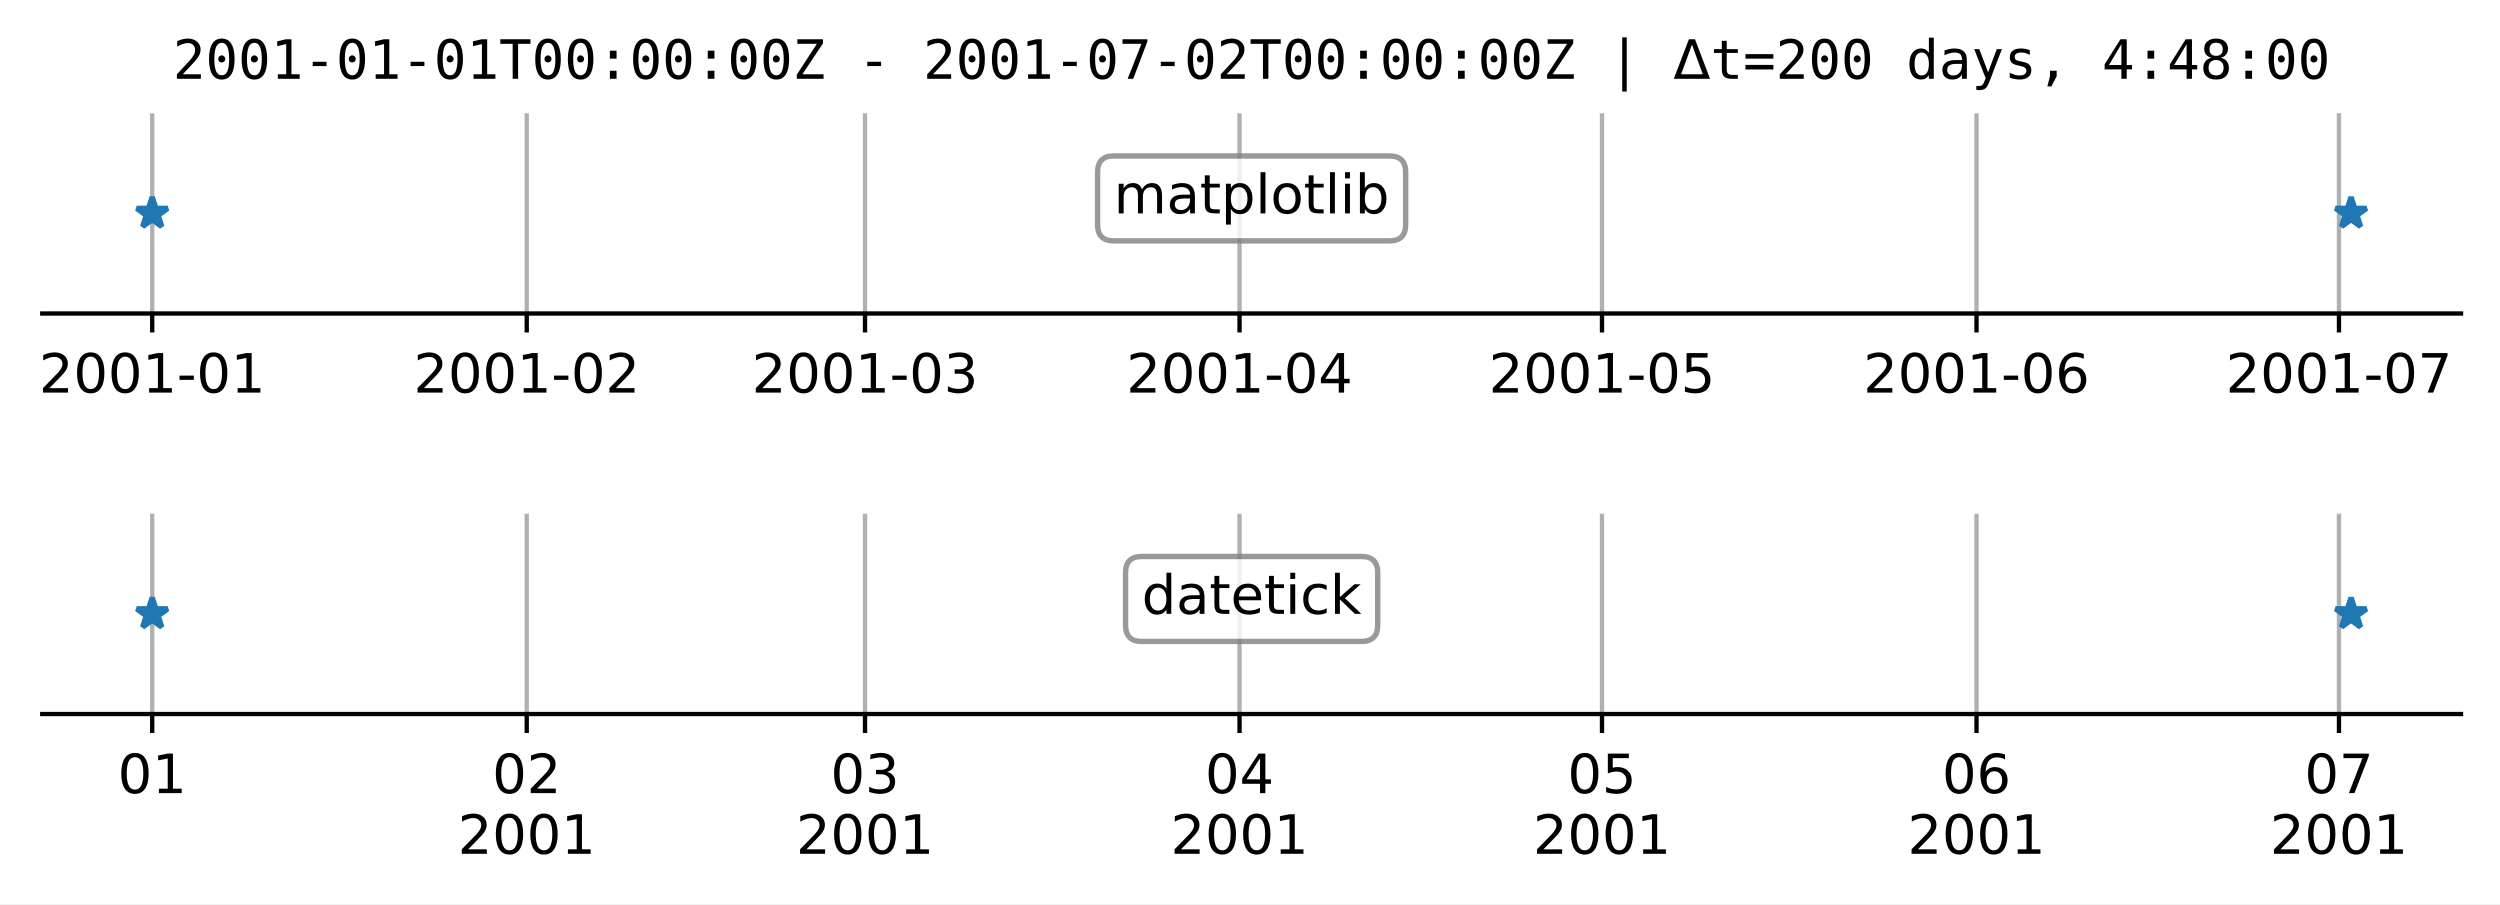
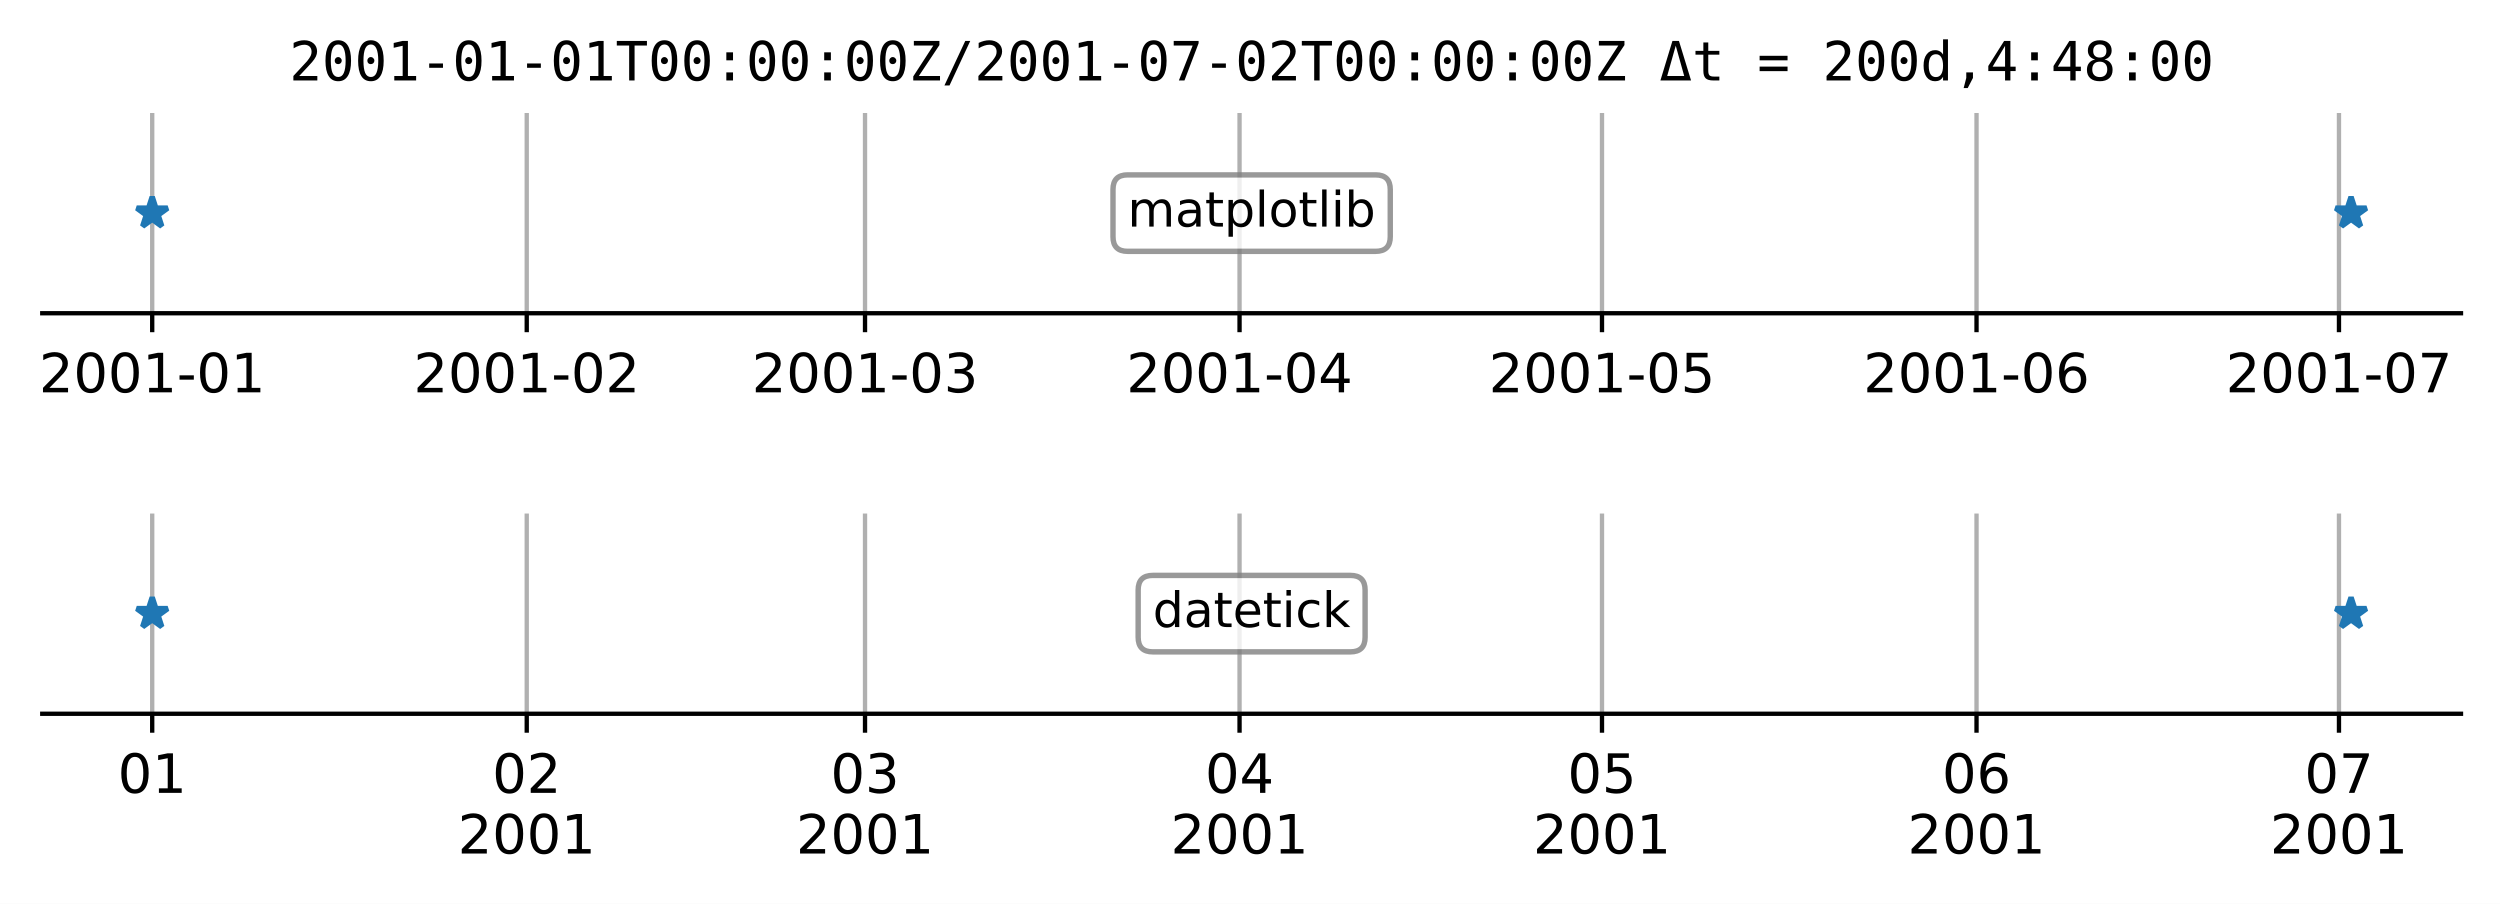
- <svg xmlns="http://www.w3.org/2000/svg" xmlns:xlink="http://www.w3.org/1999/xlink" width="461.4pt" height="166.856pt" viewBox="0 0 461.4 166.856" version="1.1">
+ <svg xmlns="http://www.w3.org/2000/svg" xmlns:xlink="http://www.w3.org/1999/xlink" width="461.4pt" height="166.808pt" viewBox="0 0 461.4 166.808" version="1.1">
  <defs>
    <style type="text/css">*{stroke-linejoin: round; stroke-linecap: butt}</style>
  </defs>
  <g id="figure_1">
    <g id="patch_1">
-       <path d="M 0 166.856  L 461.4 166.856  L 461.4 0  L 0 0  z " style="fill: #ffffff" />
+       <path d="M 0 166.808  L 461.4 166.808  L 461.4 0  L 0 0  z " style="fill: #ffffff" />
    </g>
    <g id="axes_1">
      <g id="patch_2">
-         <path d="M 7.8 57.86  L 454.2 57.86  L 454.2 20.9  L 7.8 20.9  z " style="fill: #ffffff" />
+         <path d="M 7.8 57.812  L 454.2 57.812  L 454.2 20.852  L 7.8 20.852  z " style="fill: #ffffff" />
      </g>
      <g id="matplotlib.axis_1">
        <g id="xtick_1">
          <g id="line2d_1">
-             <path d="M 28.091 57.86  L 28.091 20.9  " clip-path="url(#p3d9eb9dfe7)" style="fill: none; stroke: #b0b0b0; stroke-width: 0.8; stroke-linecap: square" />
+             <path d="M 28.091 57.812  L 28.091 20.852  " clip-path="url(#p32a5bab598)" style="fill: none; stroke: #b0b0b0; stroke-width: 0.8; stroke-linecap: square" />
          </g>
          <g id="line2d_2">
            <defs>
-               <path id="mf62e8f9063" d="M 0 0  L 0 3.5  " style="stroke: #000000; stroke-width: 0.8" />
+               <path id="m20315b786c" d="M 0 0  L 0 3.5  " style="stroke: #000000; stroke-width: 0.8" />
            </defs>
            <g>
-               <use xlink:href="#mf62e8f9063" x="28.091" y="57.86" style="stroke: #000000; stroke-width: 0.8" />
+               <use xlink:href="#m20315b786c" x="28.091" y="57.812" style="stroke: #000000; stroke-width: 0.8" />
            </g>
          </g>
          <g id="text_1">
-             <text style="font-size: 10px; font-family: 'DejaVu Sans', 'Bitstream Vera Sans', 'Computer Modern Sans Serif', 'Lucida Grande', 'Verdana', 'Geneva', 'Lucid', 'Arial', 'Helvetica', 'Avant Garde', sans-serif; text-anchor: middle" x="28.091" y="72.458" transform="rotate(-0 28.09141 72.45844)">2001-01</text>
+             <text style="font-size: 10px; font-family: 'DejaVu Sans', 'Bitstream Vera Sans', 'Computer Modern Sans Serif', 'Lucida Grande', 'Verdana', 'Geneva', 'Lucid', 'Arial', 'Helvetica', 'Avant Garde', sans-serif; text-anchor: middle" x="28.091" y="72.41" transform="rotate(-0 28.09141 72.41)">2001-01</text>
          </g>
        </g>
        <g id="xtick_2">
          <g id="line2d_3">
-             <path d="M 97.214 57.86  L 97.214 20.9  " clip-path="url(#p3d9eb9dfe7)" style="fill: none; stroke: #b0b0b0; stroke-width: 0.8; stroke-linecap: square" />
+             <path d="M 97.214 57.812  L 97.214 20.852  " clip-path="url(#p32a5bab598)" style="fill: none; stroke: #b0b0b0; stroke-width: 0.8; stroke-linecap: square" />
          </g>
          <g id="line2d_4">
            <g>
-               <use xlink:href="#mf62e8f9063" x="97.214" y="57.86" style="stroke: #000000; stroke-width: 0.8" />
+               <use xlink:href="#m20315b786c" x="97.214" y="57.812" style="stroke: #000000; stroke-width: 0.8" />
            </g>
          </g>
          <g id="text_2">
-             <text style="font-size: 10px; font-family: 'DejaVu Sans', 'Bitstream Vera Sans', 'Computer Modern Sans Serif', 'Lucida Grande', 'Verdana', 'Geneva', 'Lucid', 'Arial', 'Helvetica', 'Avant Garde', sans-serif; text-anchor: middle" x="97.214" y="72.458" transform="rotate(-0 97.21428 72.45844)">2001-02</text>
+             <text style="font-size: 10px; font-family: 'DejaVu Sans', 'Bitstream Vera Sans', 'Computer Modern Sans Serif', 'Lucida Grande', 'Verdana', 'Geneva', 'Lucid', 'Arial', 'Helvetica', 'Avant Garde', sans-serif; text-anchor: middle" x="97.214" y="72.41" transform="rotate(-0 97.21428 72.41)">2001-02</text>
          </g>
        </g>
        <g id="xtick_3">
          <g id="line2d_5">
-             <path d="M 159.648 57.86  L 159.648 20.9  " clip-path="url(#p3d9eb9dfe7)" style="fill: none; stroke: #b0b0b0; stroke-width: 0.8; stroke-linecap: square" />
+             <path d="M 159.648 57.812  L 159.648 20.852  " clip-path="url(#p32a5bab598)" style="fill: none; stroke: #b0b0b0; stroke-width: 0.8; stroke-linecap: square" />
          </g>
          <g id="line2d_6">
            <g>
-               <use xlink:href="#mf62e8f9063" x="159.648" y="57.86" style="stroke: #000000; stroke-width: 0.8" />
+               <use xlink:href="#m20315b786c" x="159.648" y="57.812" style="stroke: #000000; stroke-width: 0.8" />
            </g>
          </g>
          <g id="text_3">
-             <text style="font-size: 10px; font-family: 'DejaVu Sans', 'Bitstream Vera Sans', 'Computer Modern Sans Serif', 'Lucida Grande', 'Verdana', 'Geneva', 'Lucid', 'Arial', 'Helvetica', 'Avant Garde', sans-serif; text-anchor: middle" x="159.648" y="72.458" transform="rotate(-0 159.6479 72.45844)">2001-03</text>
+             <text style="font-size: 10px; font-family: 'DejaVu Sans', 'Bitstream Vera Sans', 'Computer Modern Sans Serif', 'Lucida Grande', 'Verdana', 'Geneva', 'Lucid', 'Arial', 'Helvetica', 'Avant Garde', sans-serif; text-anchor: middle" x="159.648" y="72.41" transform="rotate(-0 159.6479 72.41)">2001-03</text>
          </g>
        </g>
        <g id="xtick_4">
          <g id="line2d_7">
-             <path d="M 228.771 57.86  L 228.771 20.9  " clip-path="url(#p3d9eb9dfe7)" style="fill: none; stroke: #b0b0b0; stroke-width: 0.8; stroke-linecap: square" />
+             <path d="M 228.771 57.812  L 228.771 20.852  " clip-path="url(#p32a5bab598)" style="fill: none; stroke: #b0b0b0; stroke-width: 0.8; stroke-linecap: square" />
          </g>
          <g id="line2d_8">
            <g>
-               <use xlink:href="#mf62e8f9063" x="228.771" y="57.86" style="stroke: #000000; stroke-width: 0.8" />
+               <use xlink:href="#m20315b786c" x="228.771" y="57.812" style="stroke: #000000; stroke-width: 0.8" />
            </g>
          </g>
          <g id="text_4">
-             <text style="font-size: 10px; font-family: 'DejaVu Sans', 'Bitstream Vera Sans', 'Computer Modern Sans Serif', 'Lucida Grande', 'Verdana', 'Geneva', 'Lucid', 'Arial', 'Helvetica', 'Avant Garde', sans-serif; text-anchor: middle" x="228.771" y="72.458" transform="rotate(-0 228.7707 72.45844)">2001-04</text>
+             <text style="font-size: 10px; font-family: 'DejaVu Sans', 'Bitstream Vera Sans', 'Computer Modern Sans Serif', 'Lucida Grande', 'Verdana', 'Geneva', 'Lucid', 'Arial', 'Helvetica', 'Avant Garde', sans-serif; text-anchor: middle" x="228.771" y="72.41" transform="rotate(-0 228.7707 72.41)">2001-04</text>
          </g>
        </g>
        <g id="xtick_5">
          <g id="line2d_9">
-             <path d="M 295.664 57.86  L 295.664 20.9  " clip-path="url(#p3d9eb9dfe7)" style="fill: none; stroke: #b0b0b0; stroke-width: 0.8; stroke-linecap: square" />
+             <path d="M 295.664 57.812  L 295.664 20.852  " clip-path="url(#p32a5bab598)" style="fill: none; stroke: #b0b0b0; stroke-width: 0.8; stroke-linecap: square" />
          </g>
          <g id="line2d_10">
            <g>
-               <use xlink:href="#mf62e8f9063" x="295.664" y="57.86" style="stroke: #000000; stroke-width: 0.8" />
+               <use xlink:href="#m20315b786c" x="295.664" y="57.812" style="stroke: #000000; stroke-width: 0.8" />
            </g>
          </g>
          <g id="text_5">
-             <text style="font-size: 10px; font-family: 'DejaVu Sans', 'Bitstream Vera Sans', 'Computer Modern Sans Serif', 'Lucida Grande', 'Verdana', 'Geneva', 'Lucid', 'Arial', 'Helvetica', 'Avant Garde', sans-serif; text-anchor: middle" x="295.664" y="72.458" transform="rotate(-0 295.6638 72.45844)">2001-05</text>
+             <text style="font-size: 10px; font-family: 'DejaVu Sans', 'Bitstream Vera Sans', 'Computer Modern Sans Serif', 'Lucida Grande', 'Verdana', 'Geneva', 'Lucid', 'Arial', 'Helvetica', 'Avant Garde', sans-serif; text-anchor: middle" x="295.664" y="72.41" transform="rotate(-0 295.6638 72.41)">2001-05</text>
          </g>
        </g>
        <g id="xtick_6">
          <g id="line2d_11">
-             <path d="M 364.787 57.86  L 364.787 20.9  " clip-path="url(#p3d9eb9dfe7)" style="fill: none; stroke: #b0b0b0; stroke-width: 0.8; stroke-linecap: square" />
+             <path d="M 364.787 57.812  L 364.787 20.852  " clip-path="url(#p32a5bab598)" style="fill: none; stroke: #b0b0b0; stroke-width: 0.8; stroke-linecap: square" />
          </g>
          <g id="line2d_12">
            <g>
-               <use xlink:href="#mf62e8f9063" x="364.787" y="57.86" style="stroke: #000000; stroke-width: 0.8" />
+               <use xlink:href="#m20315b786c" x="364.787" y="57.812" style="stroke: #000000; stroke-width: 0.8" />
            </g>
          </g>
          <g id="text_6">
-             <text style="font-size: 10px; font-family: 'DejaVu Sans', 'Bitstream Vera Sans', 'Computer Modern Sans Serif', 'Lucida Grande', 'Verdana', 'Geneva', 'Lucid', 'Arial', 'Helvetica', 'Avant Garde', sans-serif; text-anchor: middle" x="364.787" y="72.458" transform="rotate(-0 364.7867 72.45844)">2001-06</text>
+             <text style="font-size: 10px; font-family: 'DejaVu Sans', 'Bitstream Vera Sans', 'Computer Modern Sans Serif', 'Lucida Grande', 'Verdana', 'Geneva', 'Lucid', 'Arial', 'Helvetica', 'Avant Garde', sans-serif; text-anchor: middle" x="364.787" y="72.41" transform="rotate(-0 364.7867 72.41)">2001-06</text>
          </g>
        </g>
        <g id="xtick_7">
          <g id="line2d_13">
-             <path d="M 431.68 57.86  L 431.68 20.9  " clip-path="url(#p3d9eb9dfe7)" style="fill: none; stroke: #b0b0b0; stroke-width: 0.8; stroke-linecap: square" />
+             <path d="M 431.68 57.812  L 431.68 20.852  " clip-path="url(#p32a5bab598)" style="fill: none; stroke: #b0b0b0; stroke-width: 0.8; stroke-linecap: square" />
          </g>
          <g id="line2d_14">
            <g>
-               <use xlink:href="#mf62e8f9063" x="431.68" y="57.86" style="stroke: #000000; stroke-width: 0.8" />
+               <use xlink:href="#m20315b786c" x="431.68" y="57.812" style="stroke: #000000; stroke-width: 0.8" />
            </g>
          </g>
          <g id="text_7">
-             <text style="font-size: 10px; font-family: 'DejaVu Sans', 'Bitstream Vera Sans', 'Computer Modern Sans Serif', 'Lucida Grande', 'Verdana', 'Geneva', 'Lucid', 'Arial', 'Helvetica', 'Avant Garde', sans-serif; text-anchor: middle" x="431.68" y="72.458" transform="rotate(-0 431.6798 72.45844)">2001-07</text>
+             <text style="font-size: 10px; font-family: 'DejaVu Sans', 'Bitstream Vera Sans', 'Computer Modern Sans Serif', 'Lucida Grande', 'Verdana', 'Geneva', 'Lucid', 'Arial', 'Helvetica', 'Avant Garde', sans-serif; text-anchor: middle" x="431.68" y="72.41" transform="rotate(-0 431.6798 72.41)">2001-07</text>
          </g>
        </g>
      </g>
      <g id="line2d_15">
        <defs>
-           <path id="m52267d087c" d="M 0 -3  L -0.674 -0.927  L -2.853 -0.927  L -1.09 0.354  L -1.763 2.427  L -0 1.146  L 1.763 2.427  L 1.09 0.354  L 2.853 -0.927  L 0.674 -0.927  z " style="stroke: #1f77b4; stroke-linejoin: bevel" />
+           <path id="m3413122a37" d="M 0 -3  L -0.674 -0.927  L -2.853 -0.927  L -1.09 0.354  L -1.763 2.427  L -0 1.146  L 1.763 2.427  L 1.09 0.354  L 2.853 -0.927  L 0.674 -0.927  z " style="stroke: #1f77b4; stroke-linejoin: bevel" />
        </defs>
-         <g clip-path="url(#p3d9eb9dfe7)">
-           <use xlink:href="#m52267d087c" x="28.091" y="39.38" style="fill: #1f77b4; stroke: #1f77b4; stroke-linejoin: bevel" />
-           <use xlink:href="#m52267d087c" x="433.91" y="39.38" style="fill: #1f77b4; stroke: #1f77b4; stroke-linejoin: bevel" />
+         <g clip-path="url(#p32a5bab598)">
+           <use xlink:href="#m3413122a37" x="28.091" y="39.332" style="fill: #1f77b4; stroke: #1f77b4; stroke-linejoin: bevel" />
+           <use xlink:href="#m3413122a37" x="433.91" y="39.332" style="fill: #1f77b4; stroke: #1f77b4; stroke-linejoin: bevel" />
        </g>
      </g>
      <g id="patch_3">
-         <path d="M 7.8 57.86  L 454.2 57.86  " style="fill: none; stroke: #000000; stroke-width: 0.8; stroke-linejoin: miter; stroke-linecap: square" />
+         <path d="M 7.8 57.812  L 454.2 57.812  " style="fill: none; stroke: #000000; stroke-width: 0.8; stroke-linejoin: miter; stroke-linecap: square" />
      </g>
      <g id="text_8">
        <g id="patch_4">
-           <path d="M 205.571 44.46  L 256.43 44.46  Q 259.43 44.46 259.43 41.46  L 259.43 31.782  Q 259.43 28.782 256.43 28.782  L 205.571 28.782  Q 202.571 28.782 202.571 31.782  L 202.571 41.46  Q 202.571 44.46 205.571 44.46  z " style="fill: #ffffff; opacity: 0.8; stroke: #808080; stroke-linejoin: miter" />
-         </g>
-         <text style="font-size: 10px; font-family: 'DejaVu Sans', 'Bitstream Vera Sans', 'Computer Modern Sans Serif', 'Lucida Grande', 'Verdana', 'Geneva', 'Lucid', 'Arial', 'Helvetica', 'Avant Garde', sans-serif; text-anchor: middle" x="231" y="39.38" transform="rotate(-0 231.0005 39.38)">matplotlib</text>
+           <path d="M 208.114 46.387  L 253.887 46.387  Q 256.587 46.387 256.587 43.687  L 256.587 34.976  Q 256.587 32.276 253.887 32.276  L 208.114 32.276  Q 205.414 32.276 205.414 34.976  L 205.414 43.687  Q 205.414 46.387 208.114 46.387  z " style="fill: #ffffff; opacity: 0.8; stroke: #808080; stroke-linejoin: miter" />
+         </g>
+         <text style="font-size: 9px; font-family: 'DejaVu Sans', 'Bitstream Vera Sans', 'Computer Modern Sans Serif', 'Lucida Grande', 'Verdana', 'Geneva', 'Lucid', 'Arial', 'Helvetica', 'Avant Garde', sans-serif; text-anchor: middle" x="231" y="41.815" transform="rotate(-0 231.0005 41.815)">matplotlib</text>
      </g>
      <g id="text_9">
-         <g transform="translate(31.9005 14.9)">
-           <text>
-             <tspan x="0" y="-0.359" style="font-size: 10px; font-family: 'DejaVu Sans Mono'">2</tspan>
-             <tspan x="6.021" y="-0.359" style="font-size: 10px; font-family: 'DejaVu Sans Mono'">0</tspan>
-             <tspan x="12.041" y="-0.359" style="font-size: 10px; font-family: 'DejaVu Sans Mono'">0</tspan>
-             <tspan x="18.062" y="-0.359" style="font-size: 10px; font-family: 'DejaVu Sans Mono'">1</tspan>
-             <tspan x="24.082" y="-0.359" style="font-size: 10px; font-family: 'DejaVu Sans Mono'">-</tspan>
-             <tspan x="30.103" y="-0.359" style="font-size: 10px; font-family: 'DejaVu Sans Mono'">0</tspan>
-             <tspan x="36.123" y="-0.359" style="font-size: 10px; font-family: 'DejaVu Sans Mono'">1</tspan>
-             <tspan x="42.144" y="-0.359" style="font-size: 10px; font-family: 'DejaVu Sans Mono'">-</tspan>
-             <tspan x="48.164" y="-0.359" style="font-size: 10px; font-family: 'DejaVu Sans Mono'">0</tspan>
-             <tspan x="54.185" y="-0.359" style="font-size: 10px; font-family: 'DejaVu Sans Mono'">1</tspan>
-             <tspan x="60.205" y="-0.359" style="font-size: 10px; font-family: 'DejaVu Sans Mono'">T</tspan>
-             <tspan x="66.226" y="-0.359" style="font-size: 10px; font-family: 'DejaVu Sans Mono'">0</tspan>
-             <tspan x="72.246" y="-0.359" style="font-size: 10px; font-family: 'DejaVu Sans Mono'">0</tspan>
-             <tspan x="78.267" y="-0.359" style="font-size: 10px; font-family: 'DejaVu Sans Mono'">:</tspan>
-             <tspan x="84.287" y="-0.359" style="font-size: 10px; font-family: 'DejaVu Sans Mono'">0</tspan>
-             <tspan x="90.308" y="-0.359" style="font-size: 10px; font-family: 'DejaVu Sans Mono'">0</tspan>
-             <tspan x="96.328" y="-0.359" style="font-size: 10px; font-family: 'DejaVu Sans Mono'">:</tspan>
-             <tspan x="102.349" y="-0.359" style="font-size: 10px; font-family: 'DejaVu Sans Mono'">0</tspan>
-             <tspan x="108.369" y="-0.359" style="font-size: 10px; font-family: 'DejaVu Sans Mono'">0</tspan>
-             <tspan x="114.39" y="-0.359" style="font-size: 10px; font-family: 'DejaVu Sans Mono'">Z</tspan>
-             <tspan x="120.41" y="-0.359" style="font-size: 10px; font-family: 'DejaVu Sans Mono'"> </tspan>
-             <tspan x="126.431" y="-0.359" style="font-size: 10px; font-family: 'DejaVu Sans Mono'">-</tspan>
-             <tspan x="132.451" y="-0.359" style="font-size: 10px; font-family: 'DejaVu Sans Mono'"> </tspan>
-             <tspan x="138.472" y="-0.359" style="font-size: 10px; font-family: 'DejaVu Sans Mono'">2</tspan>
-             <tspan x="144.492" y="-0.359" style="font-size: 10px; font-family: 'DejaVu Sans Mono'">0</tspan>
-             <tspan x="150.513" y="-0.359" style="font-size: 10px; font-family: 'DejaVu Sans Mono'">0</tspan>
-             <tspan x="156.533" y="-0.359" style="font-size: 10px; font-family: 'DejaVu Sans Mono'">1</tspan>
-             <tspan x="162.554" y="-0.359" style="font-size: 10px; font-family: 'DejaVu Sans Mono'">-</tspan>
-             <tspan x="168.574" y="-0.359" style="font-size: 10px; font-family: 'DejaVu Sans Mono'">0</tspan>
-             <tspan x="174.595" y="-0.359" style="font-size: 10px; font-family: 'DejaVu Sans Mono'">7</tspan>
-             <tspan x="180.615" y="-0.359" style="font-size: 10px; font-family: 'DejaVu Sans Mono'">-</tspan>
-             <tspan x="186.636" y="-0.359" style="font-size: 10px; font-family: 'DejaVu Sans Mono'">0</tspan>
-             <tspan x="192.656" y="-0.359" style="font-size: 10px; font-family: 'DejaVu Sans Mono'">2</tspan>
-             <tspan x="198.677" y="-0.359" style="font-size: 10px; font-family: 'DejaVu Sans Mono'">T</tspan>
-             <tspan x="204.697" y="-0.359" style="font-size: 10px; font-family: 'DejaVu Sans Mono'">0</tspan>
-             <tspan x="210.718" y="-0.359" style="font-size: 10px; font-family: 'DejaVu Sans Mono'">0</tspan>
-             <tspan x="216.738" y="-0.359" style="font-size: 10px; font-family: 'DejaVu Sans Mono'">:</tspan>
-             <tspan x="222.759" y="-0.359" style="font-size: 10px; font-family: 'DejaVu Sans Mono'">0</tspan>
-             <tspan x="228.779" y="-0.359" style="font-size: 10px; font-family: 'DejaVu Sans Mono'">0</tspan>
-             <tspan x="234.8" y="-0.359" style="font-size: 10px; font-family: 'DejaVu Sans Mono'">:</tspan>
-             <tspan x="240.82" y="-0.359" style="font-size: 10px; font-family: 'DejaVu Sans Mono'">0</tspan>
-             <tspan x="246.841" y="-0.359" style="font-size: 10px; font-family: 'DejaVu Sans Mono'">0</tspan>
-             <tspan x="252.861" y="-0.359" style="font-size: 10px; font-family: 'DejaVu Sans Mono'">Z</tspan>
-             <tspan x="258.882" y="-0.359" style="font-size: 10px; font-family: 'DejaVu Sans Mono'"> </tspan>
-             <tspan x="264.902" y="-0.359" style="font-size: 10px; font-family: 'DejaVu Sans Mono'">|</tspan>
-             <tspan x="270.923" y="-0.359" style="font-size: 10px; font-family: 'DejaVu Sans Mono'"> </tspan>
-             <tspan x="283.784" y="-0.359" style="font-size: 10px; font-family: 'DejaVu Sans Mono'">t</tspan>
-             <tspan x="289.805" y="-0.359" style="font-size: 10px; font-family: 'DejaVu Sans Mono'">=</tspan>
-             <tspan x="295.825" y="-0.359" style="font-size: 10px; font-family: 'DejaVu Sans Mono'">2</tspan>
-             <tspan x="301.846" y="-0.359" style="font-size: 10px; font-family: 'DejaVu Sans Mono'">0</tspan>
-             <tspan x="307.866" y="-0.359" style="font-size: 10px; font-family: 'DejaVu Sans Mono'">0</tspan>
-             <tspan x="313.887" y="-0.359" style="font-size: 10px; font-family: 'DejaVu Sans Mono'"> </tspan>
-             <tspan x="319.907" y="-0.359" style="font-size: 10px; font-family: 'DejaVu Sans Mono'">d</tspan>
-             <tspan x="325.928" y="-0.359" style="font-size: 10px; font-family: 'DejaVu Sans Mono'">a</tspan>
-             <tspan x="331.948" y="-0.359" style="font-size: 10px; font-family: 'DejaVu Sans Mono'">y</tspan>
-             <tspan x="337.969" y="-0.359" style="font-size: 10px; font-family: 'DejaVu Sans Mono'">s</tspan>
-             <tspan x="343.989" y="-0.359" style="font-size: 10px; font-family: 'DejaVu Sans Mono'">,</tspan>
-             <tspan x="350.01" y="-0.359" style="font-size: 10px; font-family: 'DejaVu Sans Mono'"> </tspan>
-             <tspan x="356.03" y="-0.359" style="font-size: 10px; font-family: 'DejaVu Sans Mono'">4</tspan>
-             <tspan x="362.051" y="-0.359" style="font-size: 10px; font-family: 'DejaVu Sans Mono'">:</tspan>
-             <tspan x="368.071" y="-0.359" style="font-size: 10px; font-family: 'DejaVu Sans Mono'">4</tspan>
-             <tspan x="374.092" y="-0.359" style="font-size: 10px; font-family: 'DejaVu Sans Mono'">8</tspan>
-             <tspan x="380.112" y="-0.359" style="font-size: 10px; font-family: 'DejaVu Sans Mono'">:</tspan>
-             <tspan x="386.133" y="-0.359" style="font-size: 10px; font-family: 'DejaVu Sans Mono'">0</tspan>
-             <tspan x="392.153" y="-0.359" style="font-size: 10px; font-family: 'DejaVu Sans Mono'">0</tspan>
-             <tspan x="276.943" y="-0.359" style="font-size: 10px; font-family: 'DejaVu Sans'">Δ</tspan>
-           </text>
-         </g>
+         <text style="font-size: 10px; font-family: 'DejaVu Sans Mono', 'Bitstream Vera Sans Mono', 'Computer Modern Typewriter', 'Andale Mono', 'Nimbus Mono L', 'Courier New', 'Courier', 'Fixed', 'Terminal', monospace; text-anchor: middle" x="231" y="14.852" transform="rotate(-0 231.0005 14.85156)">2001-01-01T00:00:00Z/2001-07-02T00:00:00Z Δt = 200d,4:48:00</text>
      </g>
    </g>
    <g id="axes_2">
      <g id="patch_5">
-         <path d="M 7.8 131.78  L 454.2 131.78  L 454.2 94.82  L 7.8 94.82  z " style="fill: #ffffff" />
+         <path d="M 7.8 131.732  L 454.2 131.732  L 454.2 94.772  L 7.8 94.772  z " style="fill: #ffffff" />
      </g>
      <g id="matplotlib.axis_2">
        <g id="xtick_8">
          <g id="line2d_16">
-             <path d="M 28.091 131.78  L 28.091 94.82  " clip-path="url(#pd4435b8502)" style="fill: none; stroke: #b0b0b0; stroke-width: 0.8; stroke-linecap: square" />
+             <path d="M 28.091 131.732  L 28.091 94.772  " clip-path="url(#p147a8d3754)" style="fill: none; stroke: #b0b0b0; stroke-width: 0.8; stroke-linecap: square" />
          </g>
          <g id="line2d_17">
            <g>
-               <use xlink:href="#mf62e8f9063" x="28.091" y="131.78" style="stroke: #000000; stroke-width: 0.8" />
+               <use xlink:href="#m20315b786c" x="28.091" y="131.732" style="stroke: #000000; stroke-width: 0.8" />
            </g>
          </g>
          <g id="text_10">
-             <text style="font-size: 10px; font-family: 'DejaVu Sans', 'Bitstream Vera Sans', 'Computer Modern Sans Serif', 'Lucida Grande', 'Verdana', 'Geneva', 'Lucid', 'Arial', 'Helvetica', 'Avant Garde', sans-serif; text-anchor: middle" x="28.091" y="146.378" transform="rotate(-0 28.09141 146.3784)">01</text>
+             <text style="font-size: 10px; font-family: 'DejaVu Sans', 'Bitstream Vera Sans', 'Computer Modern Sans Serif', 'Lucida Grande', 'Verdana', 'Geneva', 'Lucid', 'Arial', 'Helvetica', 'Avant Garde', sans-serif; text-anchor: middle" x="28.091" y="146.33" transform="rotate(-0 28.09141 146.33)">01</text>
          </g>
        </g>
        <g id="xtick_9">
          <g id="line2d_18">
-             <path d="M 97.214 131.78  L 97.214 94.82  " clip-path="url(#pd4435b8502)" style="fill: none; stroke: #b0b0b0; stroke-width: 0.8; stroke-linecap: square" />
+             <path d="M 97.214 131.732  L 97.214 94.772  " clip-path="url(#p147a8d3754)" style="fill: none; stroke: #b0b0b0; stroke-width: 0.8; stroke-linecap: square" />
          </g>
          <g id="line2d_19">
            <g>
-               <use xlink:href="#mf62e8f9063" x="97.214" y="131.78" style="stroke: #000000; stroke-width: 0.8" />
+               <use xlink:href="#m20315b786c" x="97.214" y="131.732" style="stroke: #000000; stroke-width: 0.8" />
            </g>
          </g>
          <g id="text_11">
-             <text style="font-size: 10px; font-family: 'DejaVu Sans', 'Bitstream Vera Sans', 'Computer Modern Sans Serif', 'Lucida Grande', 'Verdana', 'Geneva', 'Lucid', 'Arial', 'Helvetica', 'Avant Garde', sans-serif" transform="translate(90.85178 146.3784)">02</text>
-             <text style="font-size: 10px; font-family: 'DejaVu Sans', 'Bitstream Vera Sans', 'Computer Modern Sans Serif', 'Lucida Grande', 'Verdana', 'Geneva', 'Lucid', 'Arial', 'Helvetica', 'Avant Garde', sans-serif" transform="translate(84.48928 157.5762)">2001</text>
+             <text style="font-size: 10px; font-family: 'DejaVu Sans', 'Bitstream Vera Sans', 'Computer Modern Sans Serif', 'Lucida Grande', 'Verdana', 'Geneva', 'Lucid', 'Arial', 'Helvetica', 'Avant Garde', sans-serif" transform="translate(90.85178 146.33)">02</text>
+             <text style="font-size: 10px; font-family: 'DejaVu Sans', 'Bitstream Vera Sans', 'Computer Modern Sans Serif', 'Lucida Grande', 'Verdana', 'Geneva', 'Lucid', 'Arial', 'Helvetica', 'Avant Garde', sans-serif" transform="translate(84.48928 157.5278)">2001</text>
          </g>
        </g>
        <g id="xtick_10">
          <g id="line2d_20">
-             <path d="M 159.648 131.78  L 159.648 94.82  " clip-path="url(#pd4435b8502)" style="fill: none; stroke: #b0b0b0; stroke-width: 0.8; stroke-linecap: square" />
+             <path d="M 159.648 131.732  L 159.648 94.772  " clip-path="url(#p147a8d3754)" style="fill: none; stroke: #b0b0b0; stroke-width: 0.8; stroke-linecap: square" />
          </g>
          <g id="line2d_21">
            <g>
-               <use xlink:href="#mf62e8f9063" x="159.648" y="131.78" style="stroke: #000000; stroke-width: 0.8" />
+               <use xlink:href="#m20315b786c" x="159.648" y="131.732" style="stroke: #000000; stroke-width: 0.8" />
            </g>
          </g>
          <g id="text_12">
-             <text style="font-size: 10px; font-family: 'DejaVu Sans', 'Bitstream Vera Sans', 'Computer Modern Sans Serif', 'Lucida Grande', 'Verdana', 'Geneva', 'Lucid', 'Arial', 'Helvetica', 'Avant Garde', sans-serif" transform="translate(153.2853 146.3784)">03</text>
-             <text style="font-size: 10px; font-family: 'DejaVu Sans', 'Bitstream Vera Sans', 'Computer Modern Sans Serif', 'Lucida Grande', 'Verdana', 'Geneva', 'Lucid', 'Arial', 'Helvetica', 'Avant Garde', sans-serif" transform="translate(146.9229 157.5762)">2001</text>
+             <text style="font-size: 10px; font-family: 'DejaVu Sans', 'Bitstream Vera Sans', 'Computer Modern Sans Serif', 'Lucida Grande', 'Verdana', 'Geneva', 'Lucid', 'Arial', 'Helvetica', 'Avant Garde', sans-serif" transform="translate(153.2853 146.33)">03</text>
+             <text style="font-size: 10px; font-family: 'DejaVu Sans', 'Bitstream Vera Sans', 'Computer Modern Sans Serif', 'Lucida Grande', 'Verdana', 'Geneva', 'Lucid', 'Arial', 'Helvetica', 'Avant Garde', sans-serif" transform="translate(146.9229 157.5278)">2001</text>
          </g>
        </g>
        <g id="xtick_11">
          <g id="line2d_22">
-             <path d="M 228.771 131.78  L 228.771 94.82  " clip-path="url(#pd4435b8502)" style="fill: none; stroke: #b0b0b0; stroke-width: 0.8; stroke-linecap: square" />
+             <path d="M 228.771 131.732  L 228.771 94.772  " clip-path="url(#p147a8d3754)" style="fill: none; stroke: #b0b0b0; stroke-width: 0.8; stroke-linecap: square" />
          </g>
          <g id="line2d_23">
            <g>
-               <use xlink:href="#mf62e8f9063" x="228.771" y="131.78" style="stroke: #000000; stroke-width: 0.8" />
+               <use xlink:href="#m20315b786c" x="228.771" y="131.732" style="stroke: #000000; stroke-width: 0.8" />
            </g>
          </g>
          <g id="text_13">
-             <text style="font-size: 10px; font-family: 'DejaVu Sans', 'Bitstream Vera Sans', 'Computer Modern Sans Serif', 'Lucida Grande', 'Verdana', 'Geneva', 'Lucid', 'Arial', 'Helvetica', 'Avant Garde', sans-serif" transform="translate(222.4082 146.3784)">04</text>
-             <text style="font-size: 10px; font-family: 'DejaVu Sans', 'Bitstream Vera Sans', 'Computer Modern Sans Serif', 'Lucida Grande', 'Verdana', 'Geneva', 'Lucid', 'Arial', 'Helvetica', 'Avant Garde', sans-serif" transform="translate(216.0457 157.5762)">2001</text>
+             <text style="font-size: 10px; font-family: 'DejaVu Sans', 'Bitstream Vera Sans', 'Computer Modern Sans Serif', 'Lucida Grande', 'Verdana', 'Geneva', 'Lucid', 'Arial', 'Helvetica', 'Avant Garde', sans-serif" transform="translate(222.4082 146.33)">04</text>
+             <text style="font-size: 10px; font-family: 'DejaVu Sans', 'Bitstream Vera Sans', 'Computer Modern Sans Serif', 'Lucida Grande', 'Verdana', 'Geneva', 'Lucid', 'Arial', 'Helvetica', 'Avant Garde', sans-serif" transform="translate(216.0457 157.5278)">2001</text>
          </g>
        </g>
        <g id="xtick_12">
          <g id="line2d_24">
-             <path d="M 295.664 131.78  L 295.664 94.82  " clip-path="url(#pd4435b8502)" style="fill: none; stroke: #b0b0b0; stroke-width: 0.8; stroke-linecap: square" />
+             <path d="M 295.664 131.732  L 295.664 94.772  " clip-path="url(#p147a8d3754)" style="fill: none; stroke: #b0b0b0; stroke-width: 0.8; stroke-linecap: square" />
          </g>
          <g id="line2d_25">
            <g>
-               <use xlink:href="#mf62e8f9063" x="295.664" y="131.78" style="stroke: #000000; stroke-width: 0.8" />
+               <use xlink:href="#m20315b786c" x="295.664" y="131.732" style="stroke: #000000; stroke-width: 0.8" />
            </g>
          </g>
          <g id="text_14">
-             <text style="font-size: 10px; font-family: 'DejaVu Sans', 'Bitstream Vera Sans', 'Computer Modern Sans Serif', 'Lucida Grande', 'Verdana', 'Geneva', 'Lucid', 'Arial', 'Helvetica', 'Avant Garde', sans-serif" transform="translate(289.3013 146.3784)">05</text>
-             <text style="font-size: 10px; font-family: 'DejaVu Sans', 'Bitstream Vera Sans', 'Computer Modern Sans Serif', 'Lucida Grande', 'Verdana', 'Geneva', 'Lucid', 'Arial', 'Helvetica', 'Avant Garde', sans-serif" transform="translate(282.9388 157.5762)">2001</text>
+             <text style="font-size: 10px; font-family: 'DejaVu Sans', 'Bitstream Vera Sans', 'Computer Modern Sans Serif', 'Lucida Grande', 'Verdana', 'Geneva', 'Lucid', 'Arial', 'Helvetica', 'Avant Garde', sans-serif" transform="translate(289.3013 146.33)">05</text>
+             <text style="font-size: 10px; font-family: 'DejaVu Sans', 'Bitstream Vera Sans', 'Computer Modern Sans Serif', 'Lucida Grande', 'Verdana', 'Geneva', 'Lucid', 'Arial', 'Helvetica', 'Avant Garde', sans-serif" transform="translate(282.9388 157.5278)">2001</text>
          </g>
        </g>
        <g id="xtick_13">
          <g id="line2d_26">
-             <path d="M 364.787 131.78  L 364.787 94.82  " clip-path="url(#pd4435b8502)" style="fill: none; stroke: #b0b0b0; stroke-width: 0.8; stroke-linecap: square" />
+             <path d="M 364.787 131.732  L 364.787 94.772  " clip-path="url(#p147a8d3754)" style="fill: none; stroke: #b0b0b0; stroke-width: 0.8; stroke-linecap: square" />
          </g>
          <g id="line2d_27">
            <g>
-               <use xlink:href="#mf62e8f9063" x="364.787" y="131.78" style="stroke: #000000; stroke-width: 0.8" />
+               <use xlink:href="#m20315b786c" x="364.787" y="131.732" style="stroke: #000000; stroke-width: 0.8" />
            </g>
          </g>
          <g id="text_15">
-             <text style="font-size: 10px; font-family: 'DejaVu Sans', 'Bitstream Vera Sans', 'Computer Modern Sans Serif', 'Lucida Grande', 'Verdana', 'Geneva', 'Lucid', 'Arial', 'Helvetica', 'Avant Garde', sans-serif" transform="translate(358.4242 146.3784)">06</text>
-             <text style="font-size: 10px; font-family: 'DejaVu Sans', 'Bitstream Vera Sans', 'Computer Modern Sans Serif', 'Lucida Grande', 'Verdana', 'Geneva', 'Lucid', 'Arial', 'Helvetica', 'Avant Garde', sans-serif" transform="translate(352.0617 157.5762)">2001</text>
+             <text style="font-size: 10px; font-family: 'DejaVu Sans', 'Bitstream Vera Sans', 'Computer Modern Sans Serif', 'Lucida Grande', 'Verdana', 'Geneva', 'Lucid', 'Arial', 'Helvetica', 'Avant Garde', sans-serif" transform="translate(358.4242 146.33)">06</text>
+             <text style="font-size: 10px; font-family: 'DejaVu Sans', 'Bitstream Vera Sans', 'Computer Modern Sans Serif', 'Lucida Grande', 'Verdana', 'Geneva', 'Lucid', 'Arial', 'Helvetica', 'Avant Garde', sans-serif" transform="translate(352.0617 157.5278)">2001</text>
          </g>
        </g>
        <g id="xtick_14">
          <g id="line2d_28">
-             <path d="M 431.68 131.78  L 431.68 94.82  " clip-path="url(#pd4435b8502)" style="fill: none; stroke: #b0b0b0; stroke-width: 0.8; stroke-linecap: square" />
+             <path d="M 431.68 131.732  L 431.68 94.772  " clip-path="url(#p147a8d3754)" style="fill: none; stroke: #b0b0b0; stroke-width: 0.8; stroke-linecap: square" />
          </g>
          <g id="line2d_29">
            <g>
-               <use xlink:href="#mf62e8f9063" x="431.68" y="131.78" style="stroke: #000000; stroke-width: 0.8" />
+               <use xlink:href="#m20315b786c" x="431.68" y="131.732" style="stroke: #000000; stroke-width: 0.8" />
            </g>
          </g>
          <g id="text_16">
-             <text style="font-size: 10px; font-family: 'DejaVu Sans', 'Bitstream Vera Sans', 'Computer Modern Sans Serif', 'Lucida Grande', 'Verdana', 'Geneva', 'Lucid', 'Arial', 'Helvetica', 'Avant Garde', sans-serif" transform="translate(425.3173 146.3784)">07</text>
-             <text style="font-size: 10px; font-family: 'DejaVu Sans', 'Bitstream Vera Sans', 'Computer Modern Sans Serif', 'Lucida Grande', 'Verdana', 'Geneva', 'Lucid', 'Arial', 'Helvetica', 'Avant Garde', sans-serif" transform="translate(418.9548 157.5762)">2001</text>
+             <text style="font-size: 10px; font-family: 'DejaVu Sans', 'Bitstream Vera Sans', 'Computer Modern Sans Serif', 'Lucida Grande', 'Verdana', 'Geneva', 'Lucid', 'Arial', 'Helvetica', 'Avant Garde', sans-serif" transform="translate(425.3173 146.33)">07</text>
+             <text style="font-size: 10px; font-family: 'DejaVu Sans', 'Bitstream Vera Sans', 'Computer Modern Sans Serif', 'Lucida Grande', 'Verdana', 'Geneva', 'Lucid', 'Arial', 'Helvetica', 'Avant Garde', sans-serif" transform="translate(418.9548 157.5278)">2001</text>
          </g>
        </g>
      </g>
      <g id="line2d_30">
-         <g clip-path="url(#pd4435b8502)">
-           <use xlink:href="#m52267d087c" x="28.091" y="113.3" style="fill: #1f77b4; stroke: #1f77b4; stroke-linejoin: bevel" />
-           <use xlink:href="#m52267d087c" x="433.91" y="113.3" style="fill: #1f77b4; stroke: #1f77b4; stroke-linejoin: bevel" />
+         <g clip-path="url(#p147a8d3754)">
+           <use xlink:href="#m3413122a37" x="28.091" y="113.252" style="fill: #1f77b4; stroke: #1f77b4; stroke-linejoin: bevel" />
+           <use xlink:href="#m3413122a37" x="433.91" y="113.252" style="fill: #1f77b4; stroke: #1f77b4; stroke-linejoin: bevel" />
        </g>
      </g>
      <g id="patch_6">
-         <path d="M 7.8 131.78  L 454.2 131.78  " style="fill: none; stroke: #000000; stroke-width: 0.8; stroke-linejoin: miter; stroke-linecap: square" />
+         <path d="M 7.8 131.732  L 454.2 131.732  " style="fill: none; stroke: #000000; stroke-width: 0.8; stroke-linejoin: miter; stroke-linecap: square" />
      </g>
      <g id="text_17">
        <g id="patch_7">
-           <path d="M 210.732 118.38  L 251.269 118.38  Q 254.269 118.38 254.269 115.38  L 254.269 105.702  Q 254.269 102.702 251.269 102.702  L 210.732 102.702  Q 207.732 102.702 207.732 105.702  L 207.732 115.38  Q 207.732 118.38 210.732 118.38  z " style="fill: #ffffff; opacity: 0.8; stroke: #808080; stroke-linejoin: miter" />
-         </g>
-         <text style="font-size: 10px; font-family: 'DejaVu Sans', 'Bitstream Vera Sans', 'Computer Modern Sans Serif', 'Lucida Grande', 'Verdana', 'Geneva', 'Lucid', 'Arial', 'Helvetica', 'Avant Garde', sans-serif; text-anchor: middle" x="231" y="113.3" transform="rotate(-0 231.0005 113.3)">datetick</text>
+           <path d="M 212.759 120.307  L 249.242 120.307  Q 251.942 120.307 251.942 117.607  L 251.942 108.896  Q 251.942 106.196 249.242 106.196  L 212.759 106.196  Q 210.059 106.196 210.059 108.896  L 210.059 117.607  Q 210.059 120.307 212.759 120.307  z " style="fill: #ffffff; opacity: 0.8; stroke: #808080; stroke-linejoin: miter" />
+         </g>
+         <text style="font-size: 9px; font-family: 'DejaVu Sans', 'Bitstream Vera Sans', 'Computer Modern Sans Serif', 'Lucida Grande', 'Verdana', 'Geneva', 'Lucid', 'Arial', 'Helvetica', 'Avant Garde', sans-serif; text-anchor: middle" x="231" y="115.735" transform="rotate(-0 231.0005 115.735)">datetick</text>
      </g>
    </g>
  </g>
  <defs>
-     <clipPath id="p3d9eb9dfe7">
-       <rect x="7.8" y="20.9" width="446.4" height="36.96" />
+     <clipPath id="p32a5bab598">
+       <rect x="7.8" y="20.852" width="446.4" height="36.96" />
    </clipPath>
-     <clipPath id="pd4435b8502">
-       <rect x="7.8" y="94.82" width="446.4" height="36.96" />
+     <clipPath id="p147a8d3754">
+       <rect x="7.8" y="94.772" width="446.4" height="36.96" />
    </clipPath>
  </defs>
</svg>
